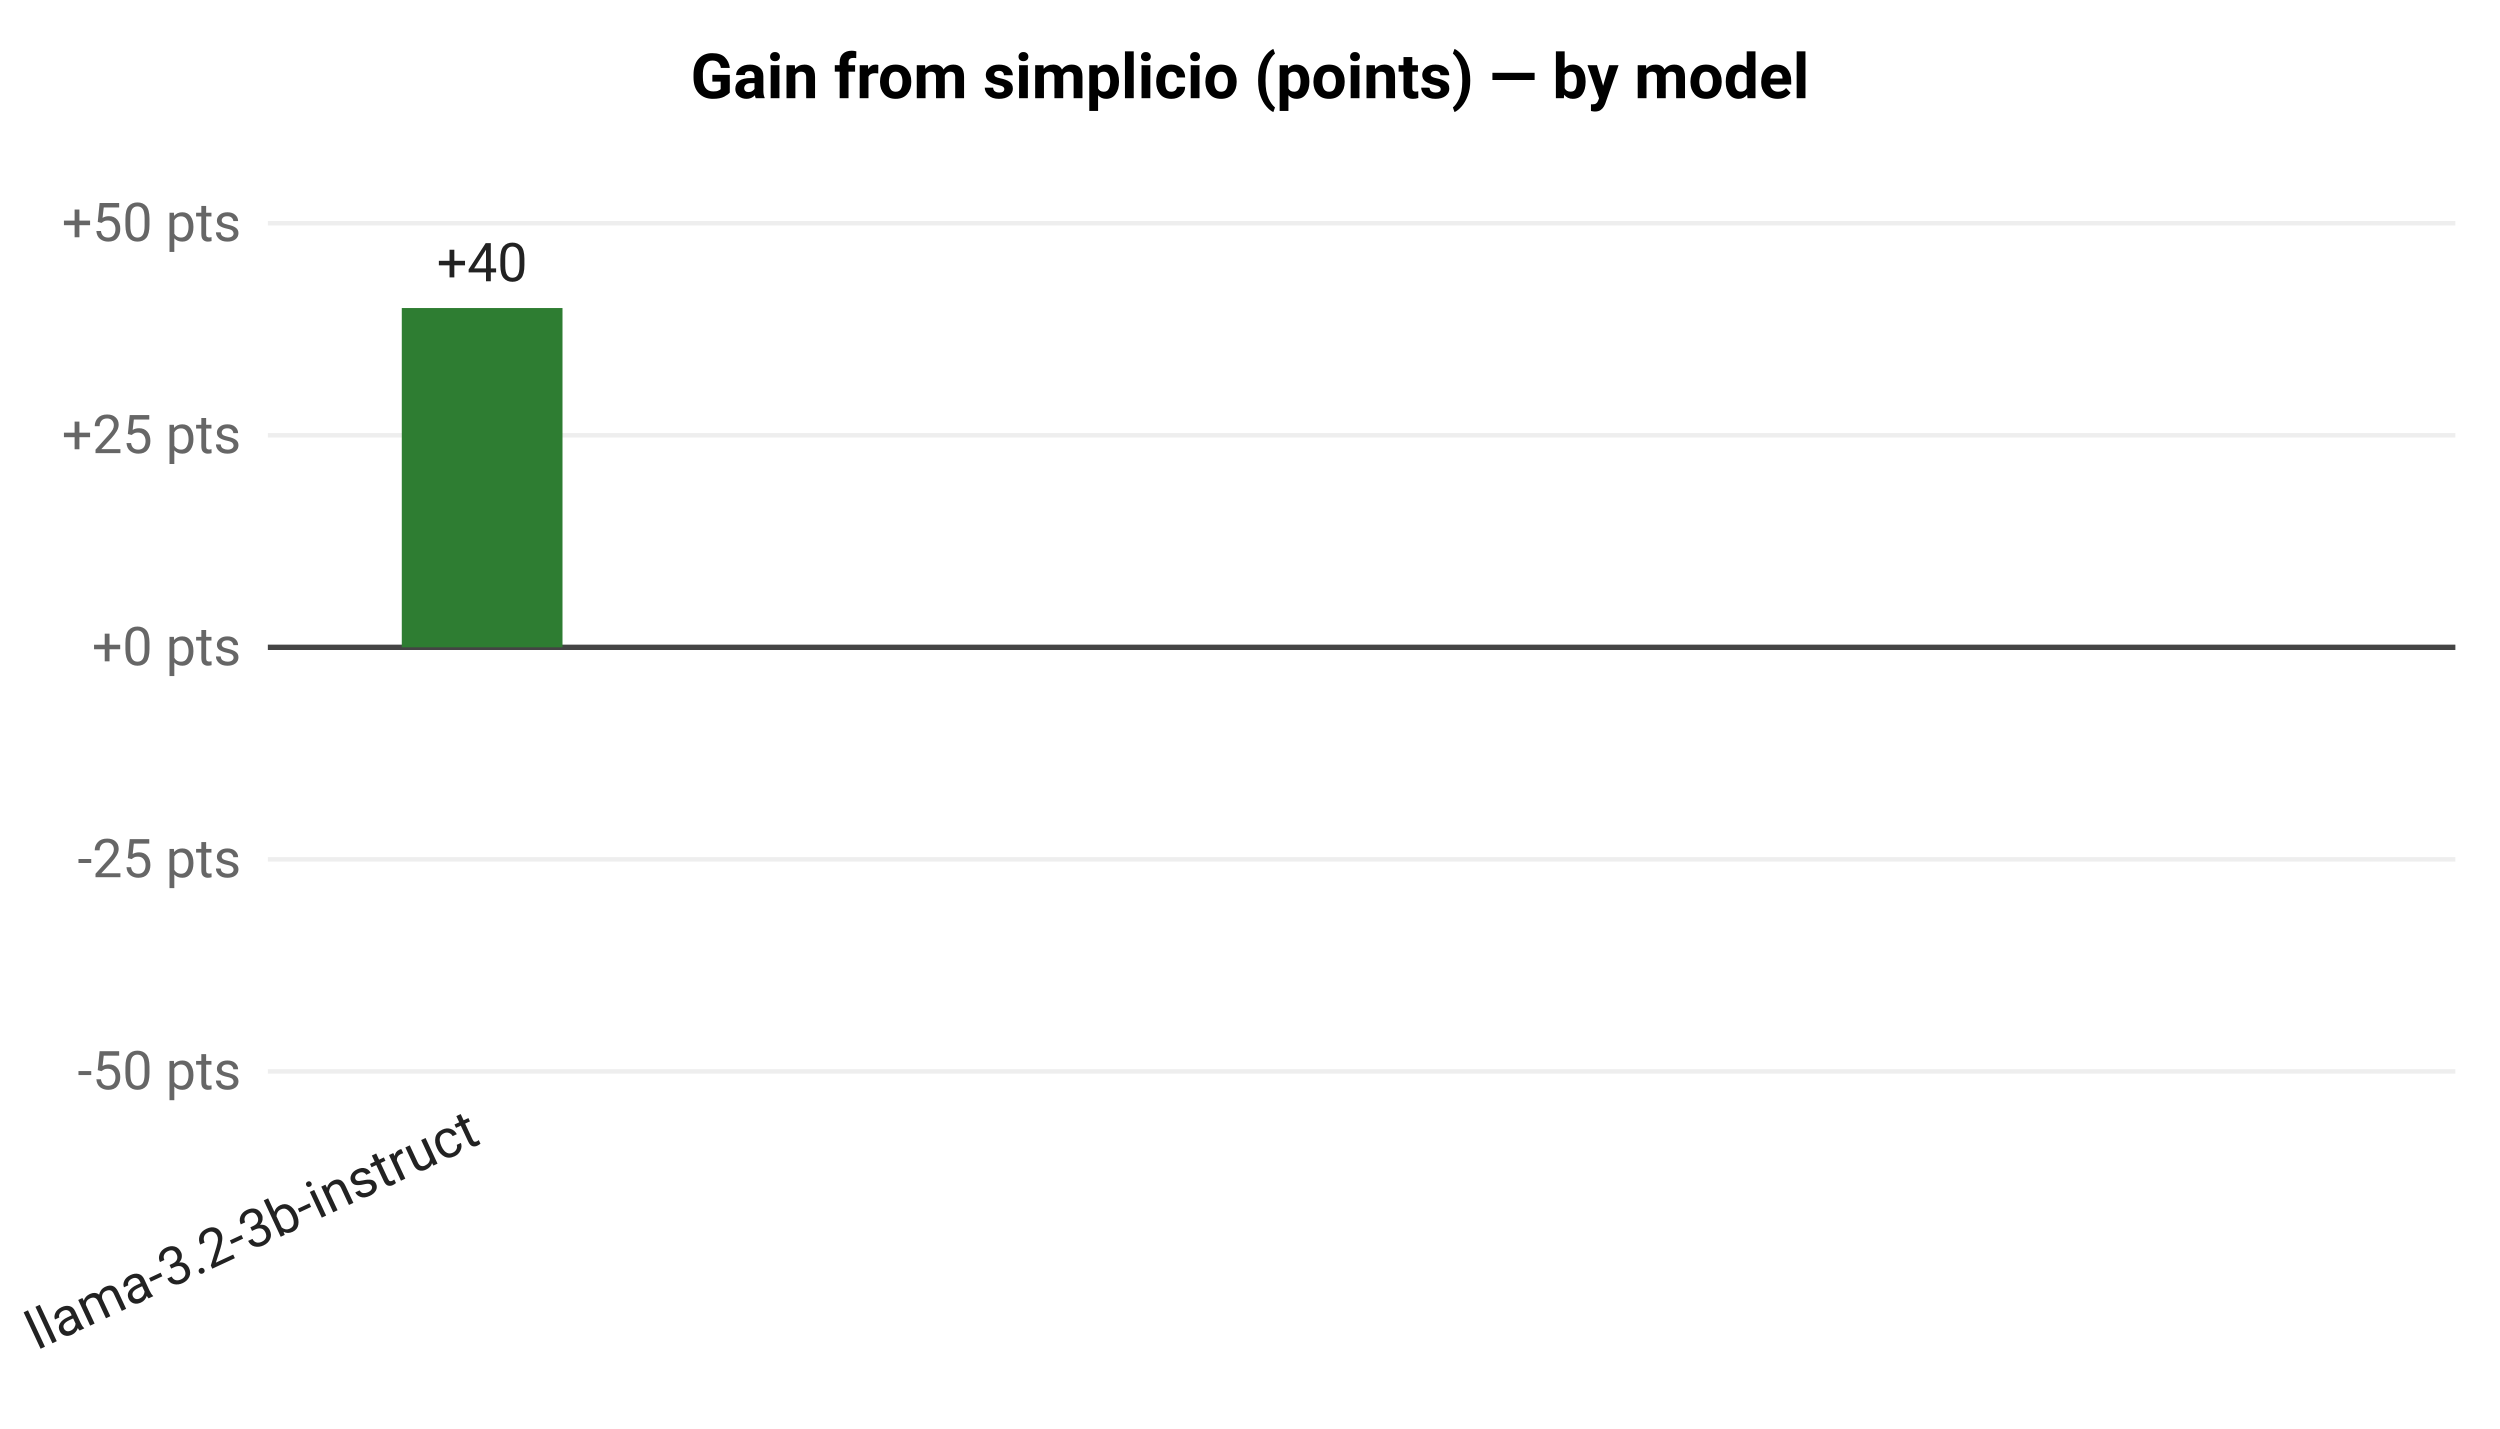
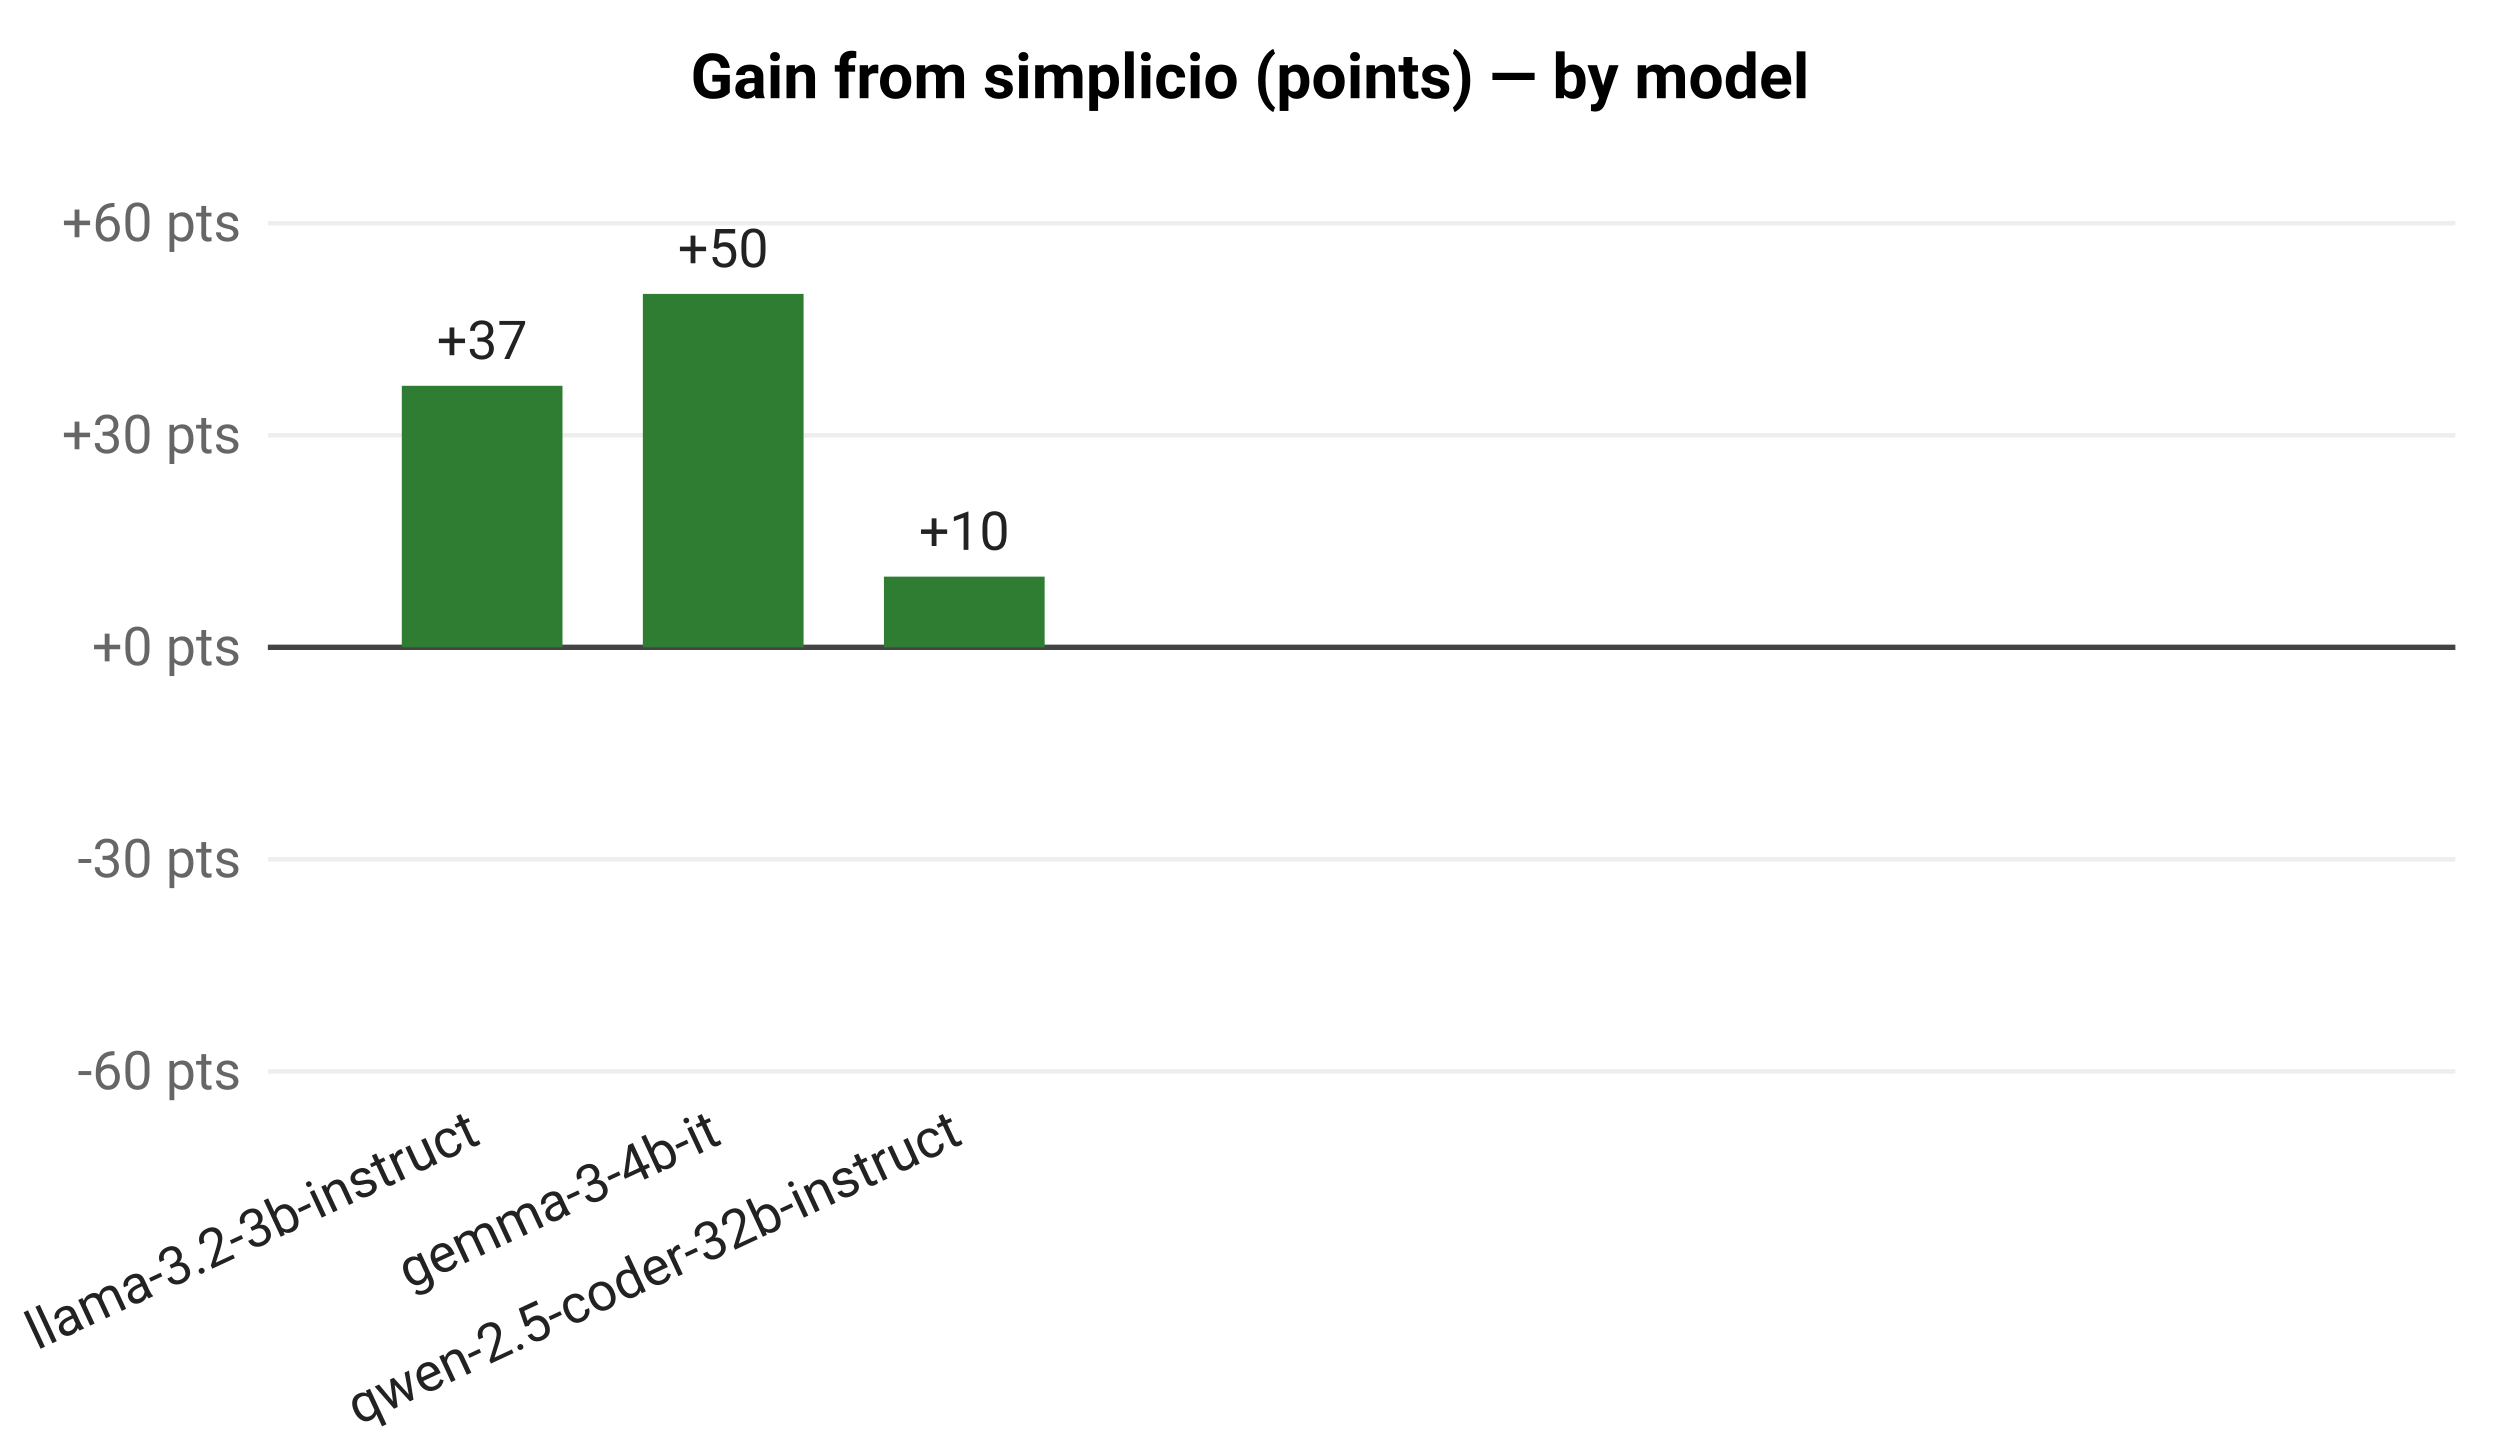
<svg xmlns="http://www.w3.org/2000/svg" viewBox="0 0 560 320" font-family="-apple-system,Segoe UI,Roboto,sans-serif" font-size="12">
  <style>.bar-pos{fill:#2e7d32}.bar-neg{fill:#c62828}.ax{stroke:#444;stroke-width:1.2}.grid{stroke:#eee;stroke-width:1}</style>
  <text x="280.0" y="22" text-anchor="middle" font-weight="600" font-size="14">Gain from simplicio (points) — by model</text>
  <line x1="60" y1="50.0" x2="550" y2="50.0" class="grid" />
-   <text x="54" y="54.0" text-anchor="end" fill="#666">+50 pts</text>
+   <text x="54" y="54.0" text-anchor="end" fill="#666">+60 pts</text>
  <line x1="60" y1="97.5" x2="550" y2="97.5" class="grid" />
-   <text x="54" y="101.5" text-anchor="end" fill="#666">+25 pts</text>
+   <text x="54" y="101.5" text-anchor="end" fill="#666">+30 pts</text>
  <line x1="60" y1="145.0" x2="550" y2="145.0" class="grid" />
  <text x="54" y="149.0" text-anchor="end" fill="#666">+0 pts</text>
  <line x1="60" y1="192.5" x2="550" y2="192.5" class="grid" />
-   <text x="54" y="196.5" text-anchor="end" fill="#666">-25 pts</text>
+   <text x="54" y="196.5" text-anchor="end" fill="#666">-30 pts</text>
  <line x1="60" y1="240.0" x2="550" y2="240.0" class="grid" />
-   <text x="54" y="244.0" text-anchor="end" fill="#666">-50 pts</text>
+   <text x="54" y="244.0" text-anchor="end" fill="#666">-60 pts</text>
  <line x1="60" y1="145.0" x2="550" y2="145.0" class="ax" />
-   <rect x="90" y="69.0" width="36" height="76.0" class="bar-pos" />
-   <text x="108.0" y="63.0" text-anchor="middle" fill="#222">+40</text>
+   <rect x="90" y="86.417" width="36" height="58.583" class="bar-pos" />
+   <text x="108.0" y="80.417" text-anchor="middle" fill="#222">+37</text>
  <text x="108.0" y="256" transform="rotate(-25 108.0 256)" text-anchor="end" fill="#222">llama-3.2-3b-instruct</text>
+   <rect x="144" y="65.833" width="36" height="79.167" class="bar-pos" />
+   <text x="162.0" y="59.833" text-anchor="middle" fill="#222">+50</text>
+   <text x="162.0" y="256" transform="rotate(-25 162.0 256)" text-anchor="end" fill="#222">gemma-3-4b-it</text>
+   <rect x="198" y="129.167" width="36" height="15.833" class="bar-pos" />
+   <text x="216.0" y="123.167" text-anchor="middle" fill="#222">+10</text>
+   <text x="216.0" y="256" transform="rotate(-25 216.0 256)" text-anchor="end" fill="#222">qwen-2.5-coder-32b-instruct</text>
</svg>
